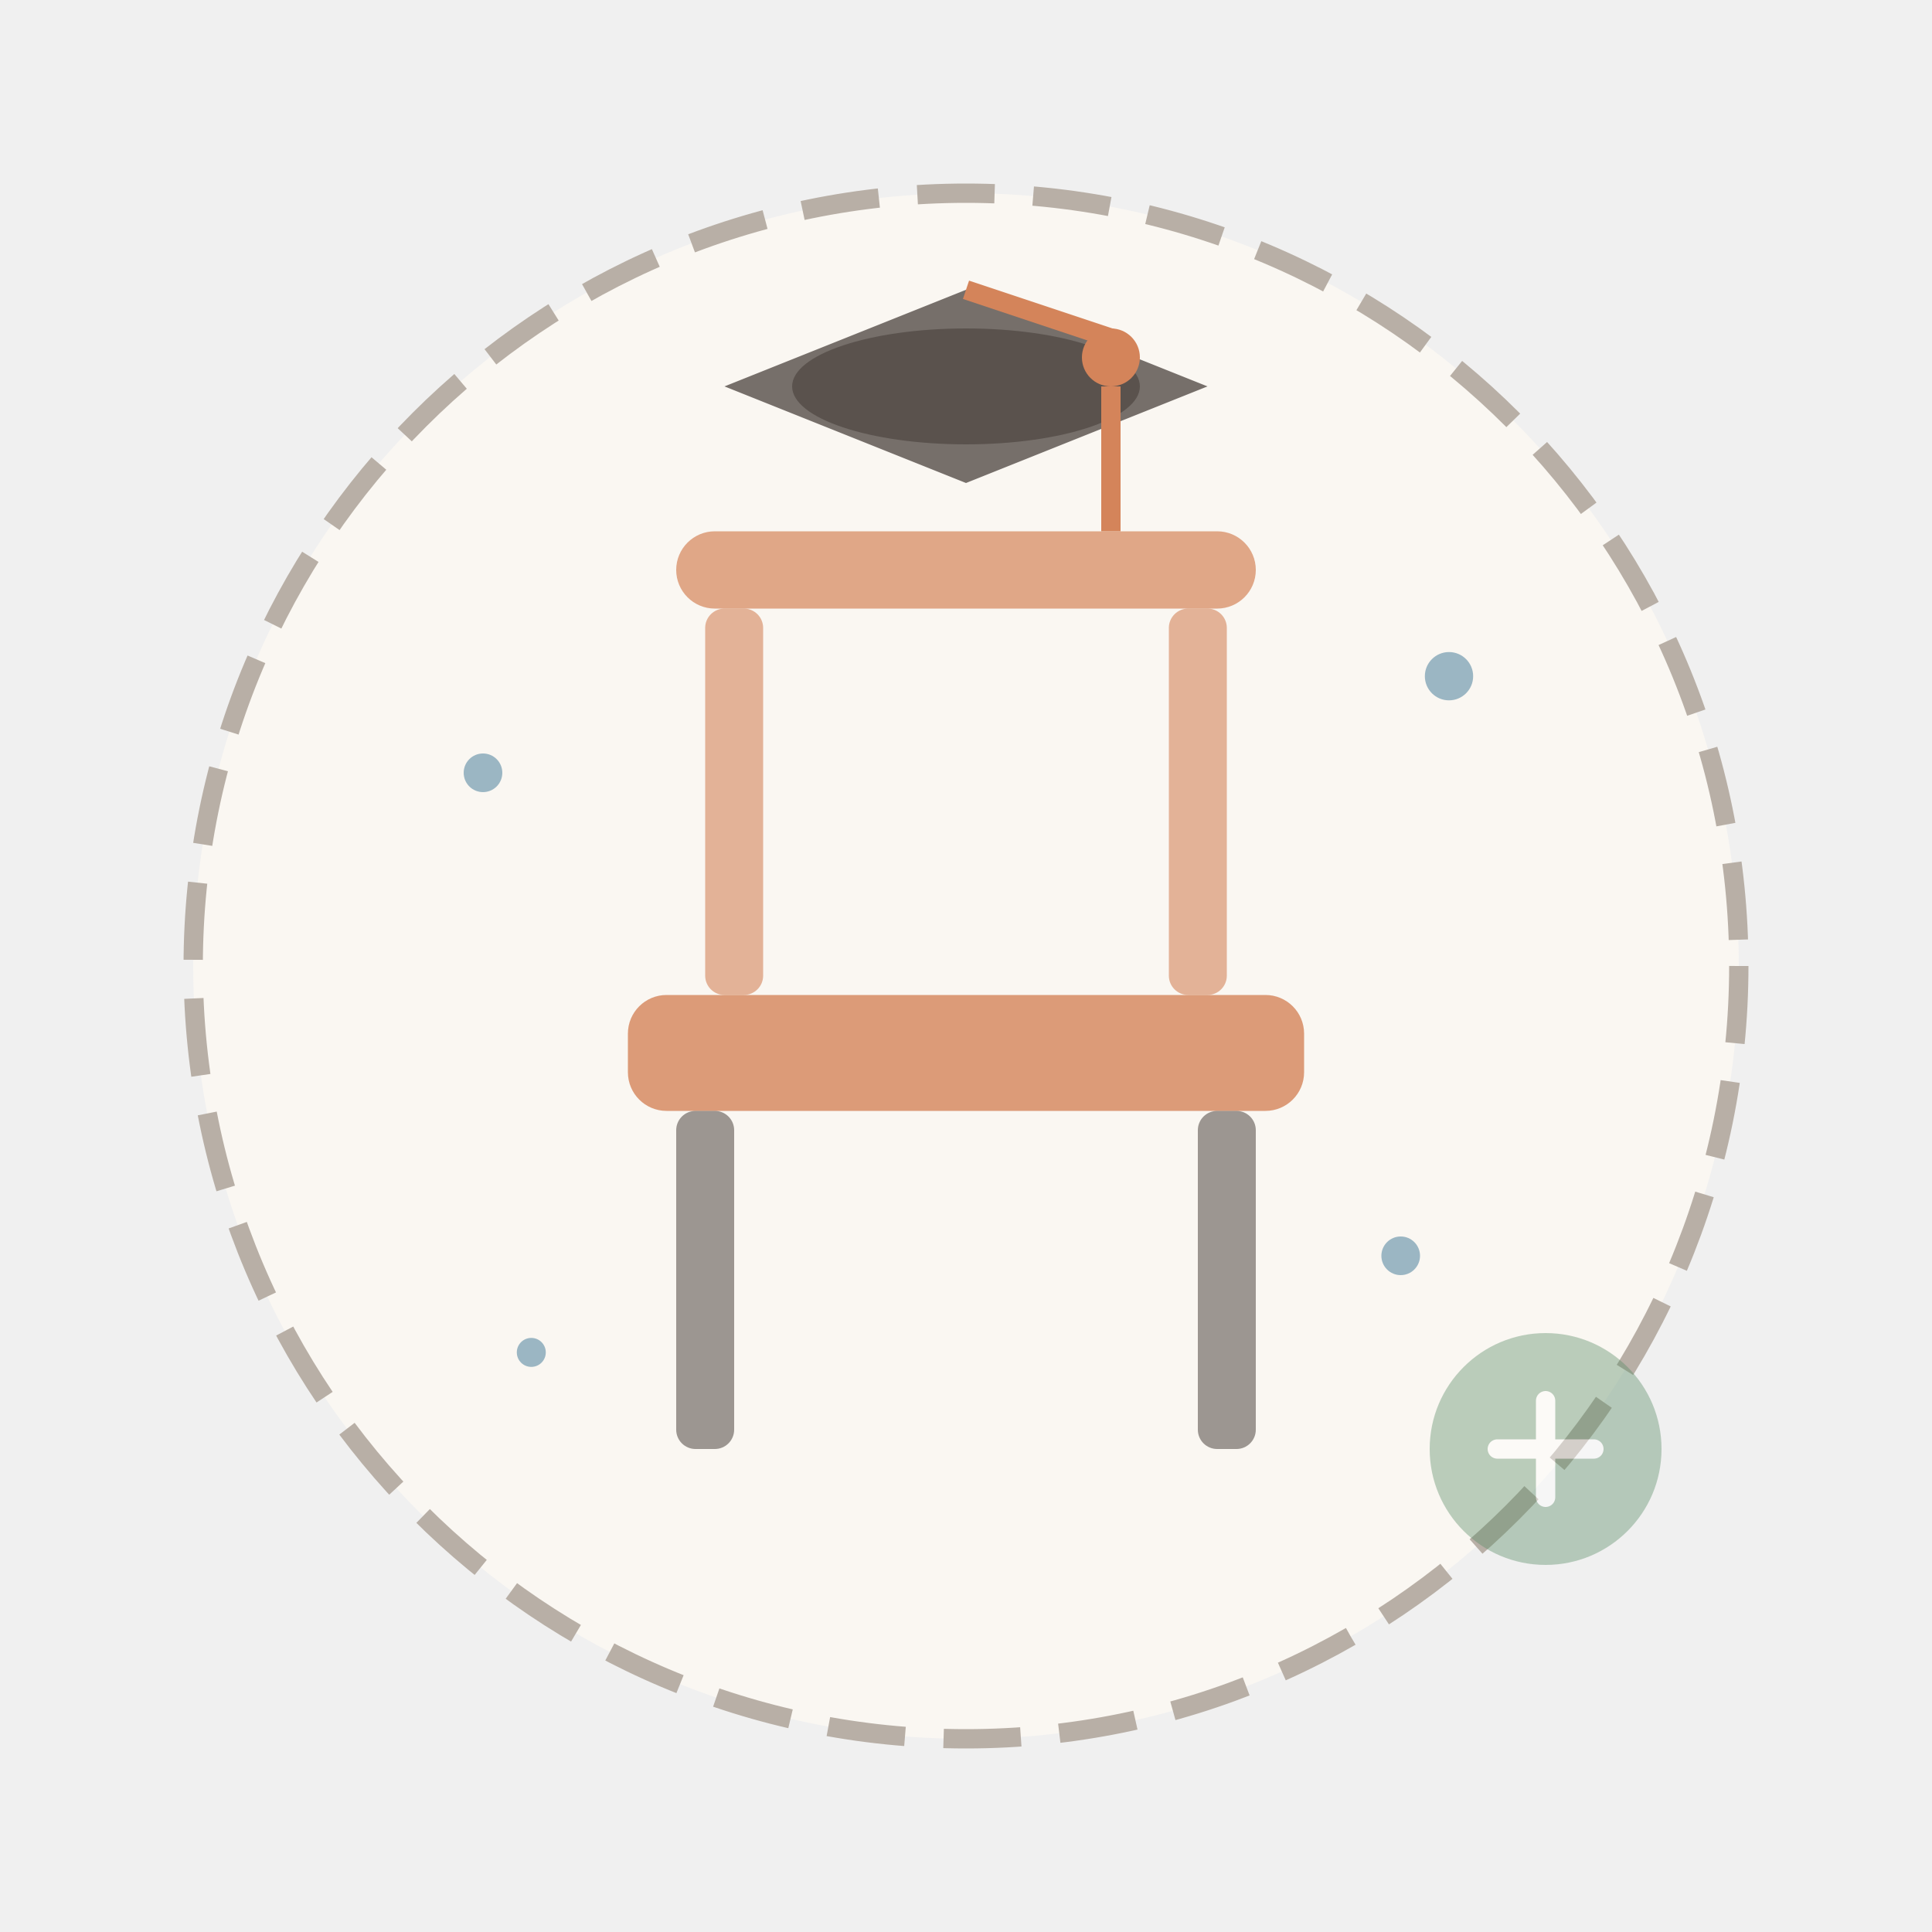
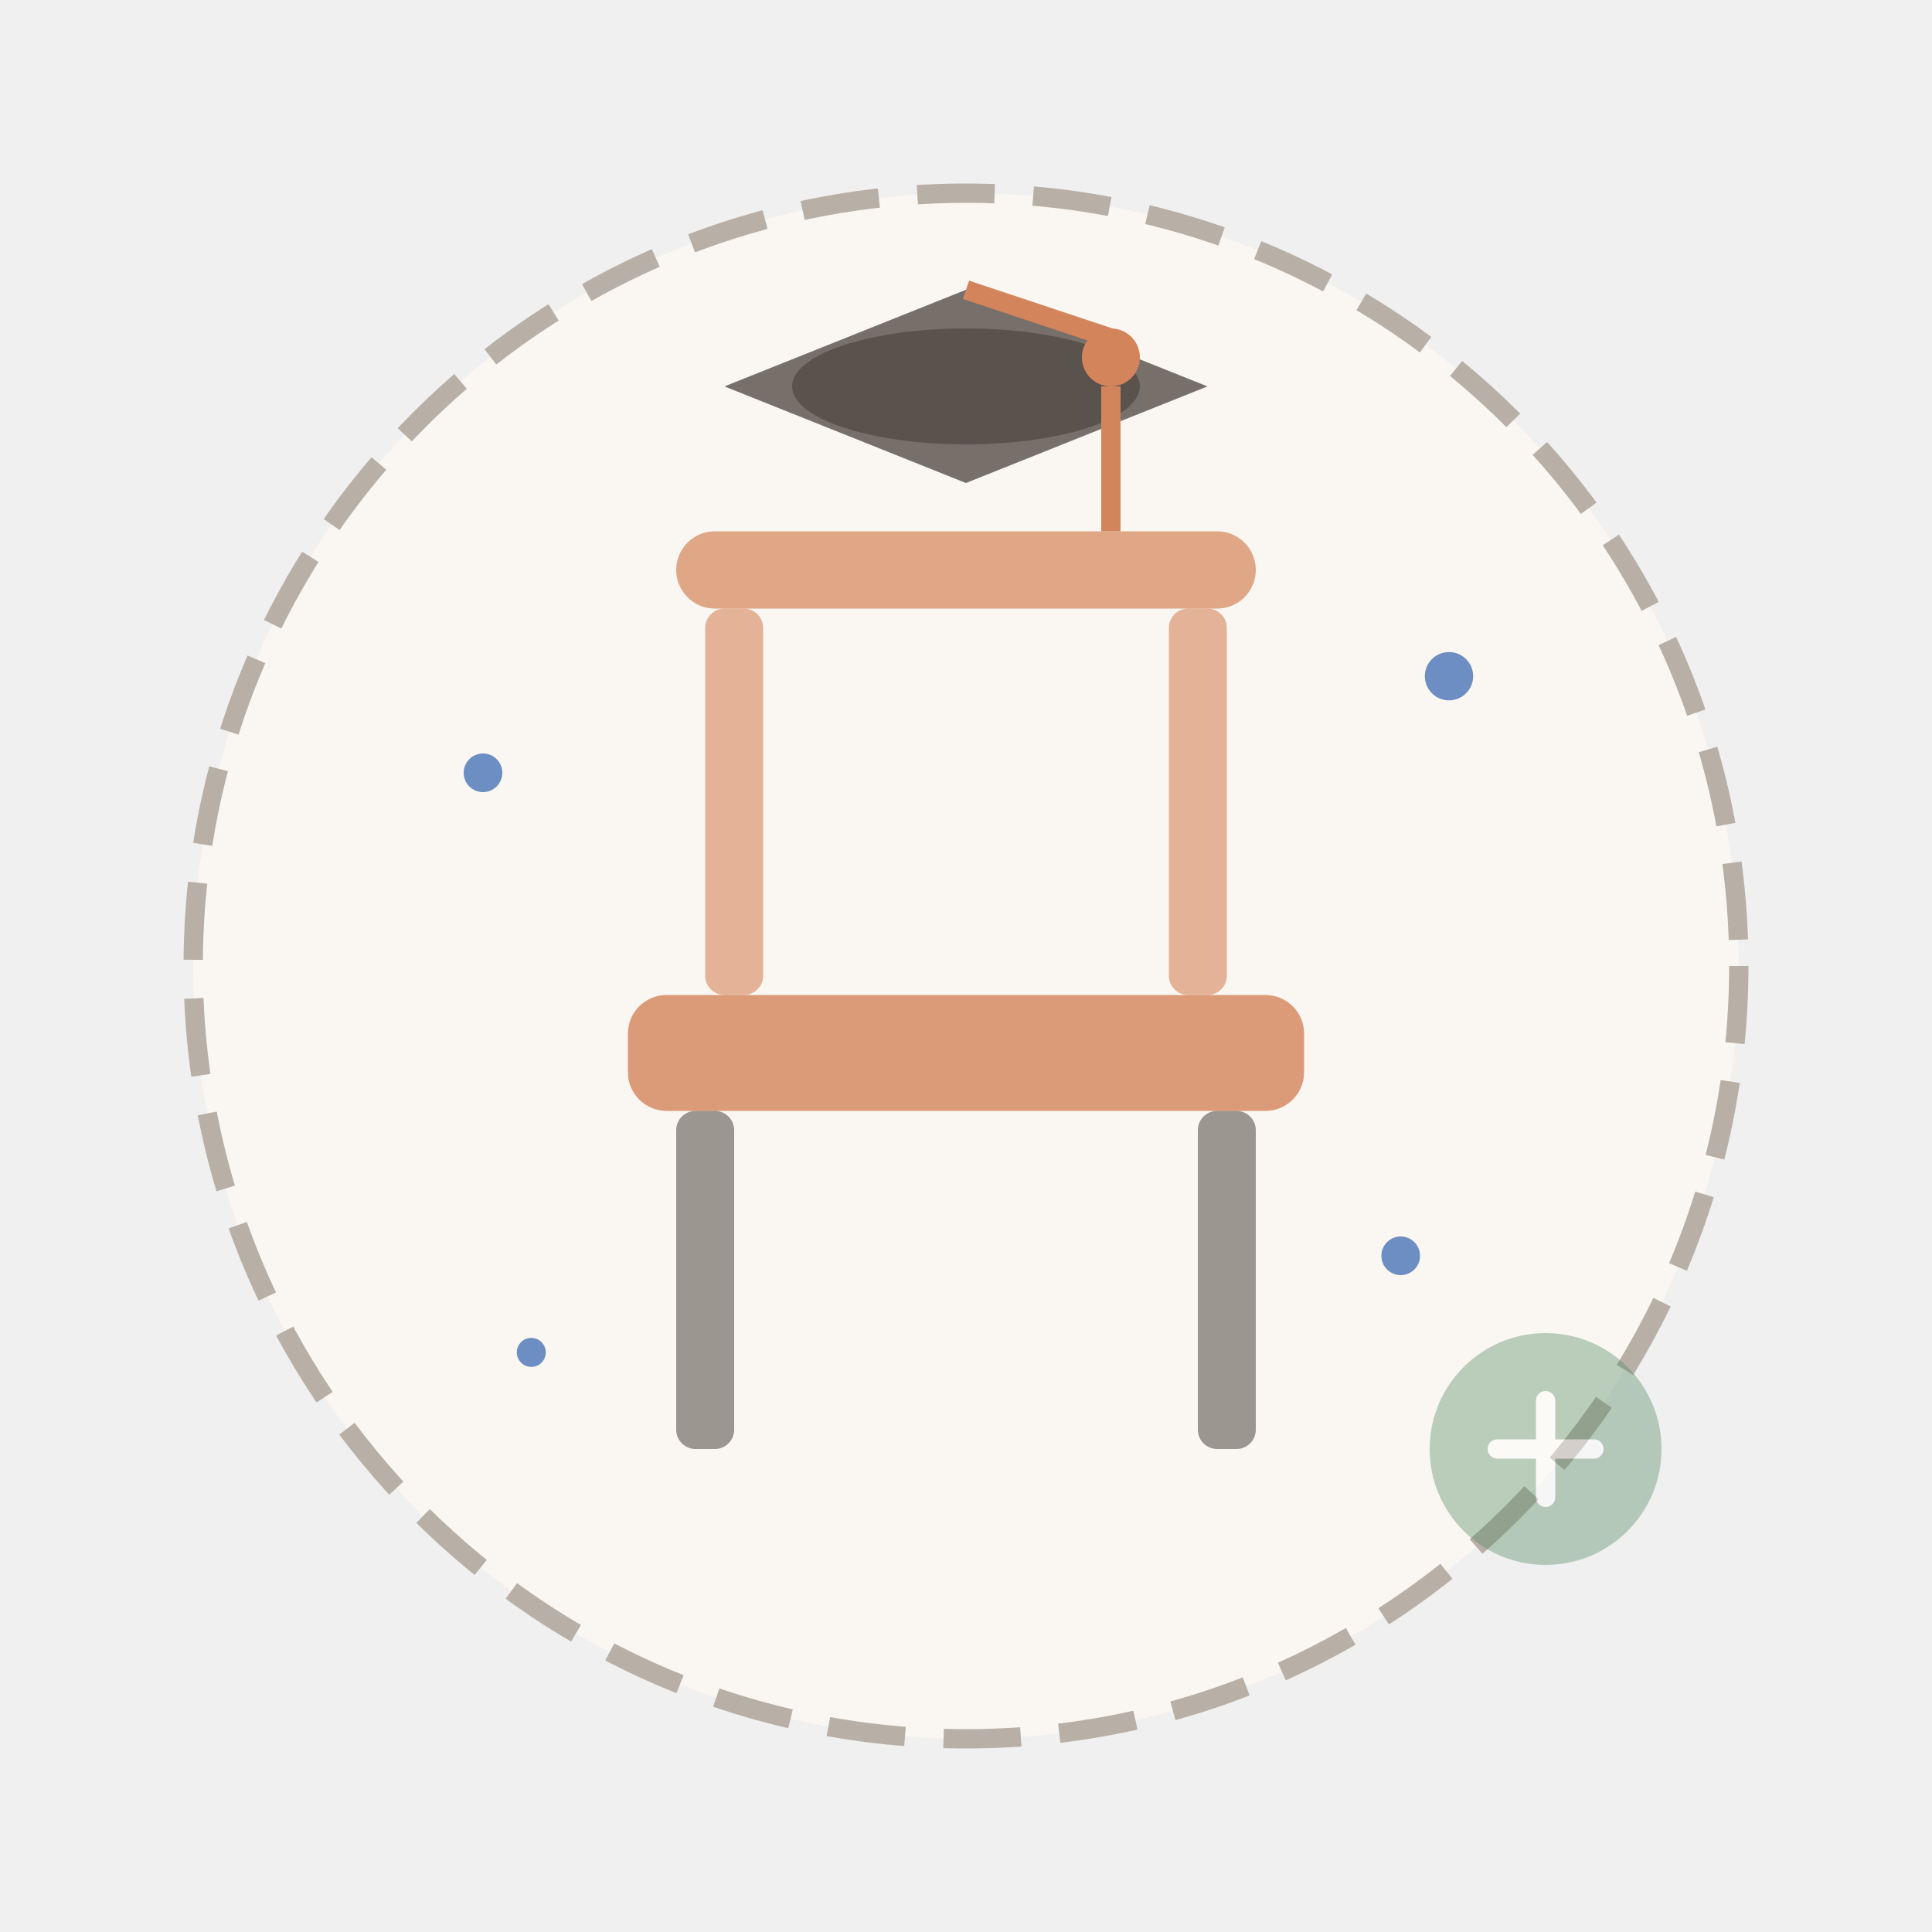
<svg xmlns="http://www.w3.org/2000/svg" width="200" height="200" viewBox="0 0 200 200" fill="none">
  <circle cx="100" cy="100" r="80" fill="#FAF7F2" stroke="#B8AFA6" stroke-width="2" stroke-dasharray="8 4" />
  <g transform="translate(55, 55)">
    <rect x="15" y="0" width="60" height="8" rx="4" fill="#D4845A" opacity="0.7" />
    <rect x="18" y="8" width="6" height="40" rx="2" fill="#D4845A" opacity="0.6" />
    <rect x="66" y="8" width="6" height="40" rx="2" fill="#D4845A" opacity="0.6" />
    <rect x="10" y="48" width="70" height="12" rx="4" fill="#D4845A" opacity="0.8" />
    <rect x="15" y="60" width="6" height="35" rx="2" fill="#3D3530" opacity="0.5" />
    <rect x="69" y="60" width="6" height="35" rx="2" fill="#3D3530" opacity="0.5" />
  </g>
  <g transform="translate(100, 35)">
    <polygon points="0,-5 -25,5 0,15 25,5" fill="#3D3530" opacity="0.7" />
    <ellipse cx="0" cy="5" rx="18" ry="6" fill="#3D3530" opacity="0.5" />
    <line x1="0" y1="-5" x2="15" y2="0" stroke="#D4845A" stroke-width="2" />
    <circle cx="15" cy="2" r="3" fill="#D4845A" />
    <line x1="15" y1="5" x2="15" y2="20" stroke="#D4845A" stroke-width="2" />
  </g>
-   <g fill="#5B8BA4" opacity="0.6">
+   <g fill="#0D47A1" opacity="0.6">
    <circle cx="50" cy="80" r="2" />
    <circle cx="150" cy="70" r="2.5" />
    <circle cx="145" cy="130" r="2" />
    <circle cx="55" cy="140" r="1.5" />
  </g>
  <g transform="translate(160, 150)" opacity="0.4">
    <circle cx="0" cy="0" r="12" fill="#5A8B67" />
    <line x1="-5" y1="0" x2="5" y2="0" stroke="white" stroke-width="2" stroke-linecap="round" />
    <line x1="0" y1="-5" x2="0" y2="5" stroke="white" stroke-width="2" stroke-linecap="round" />
  </g>
</svg>
